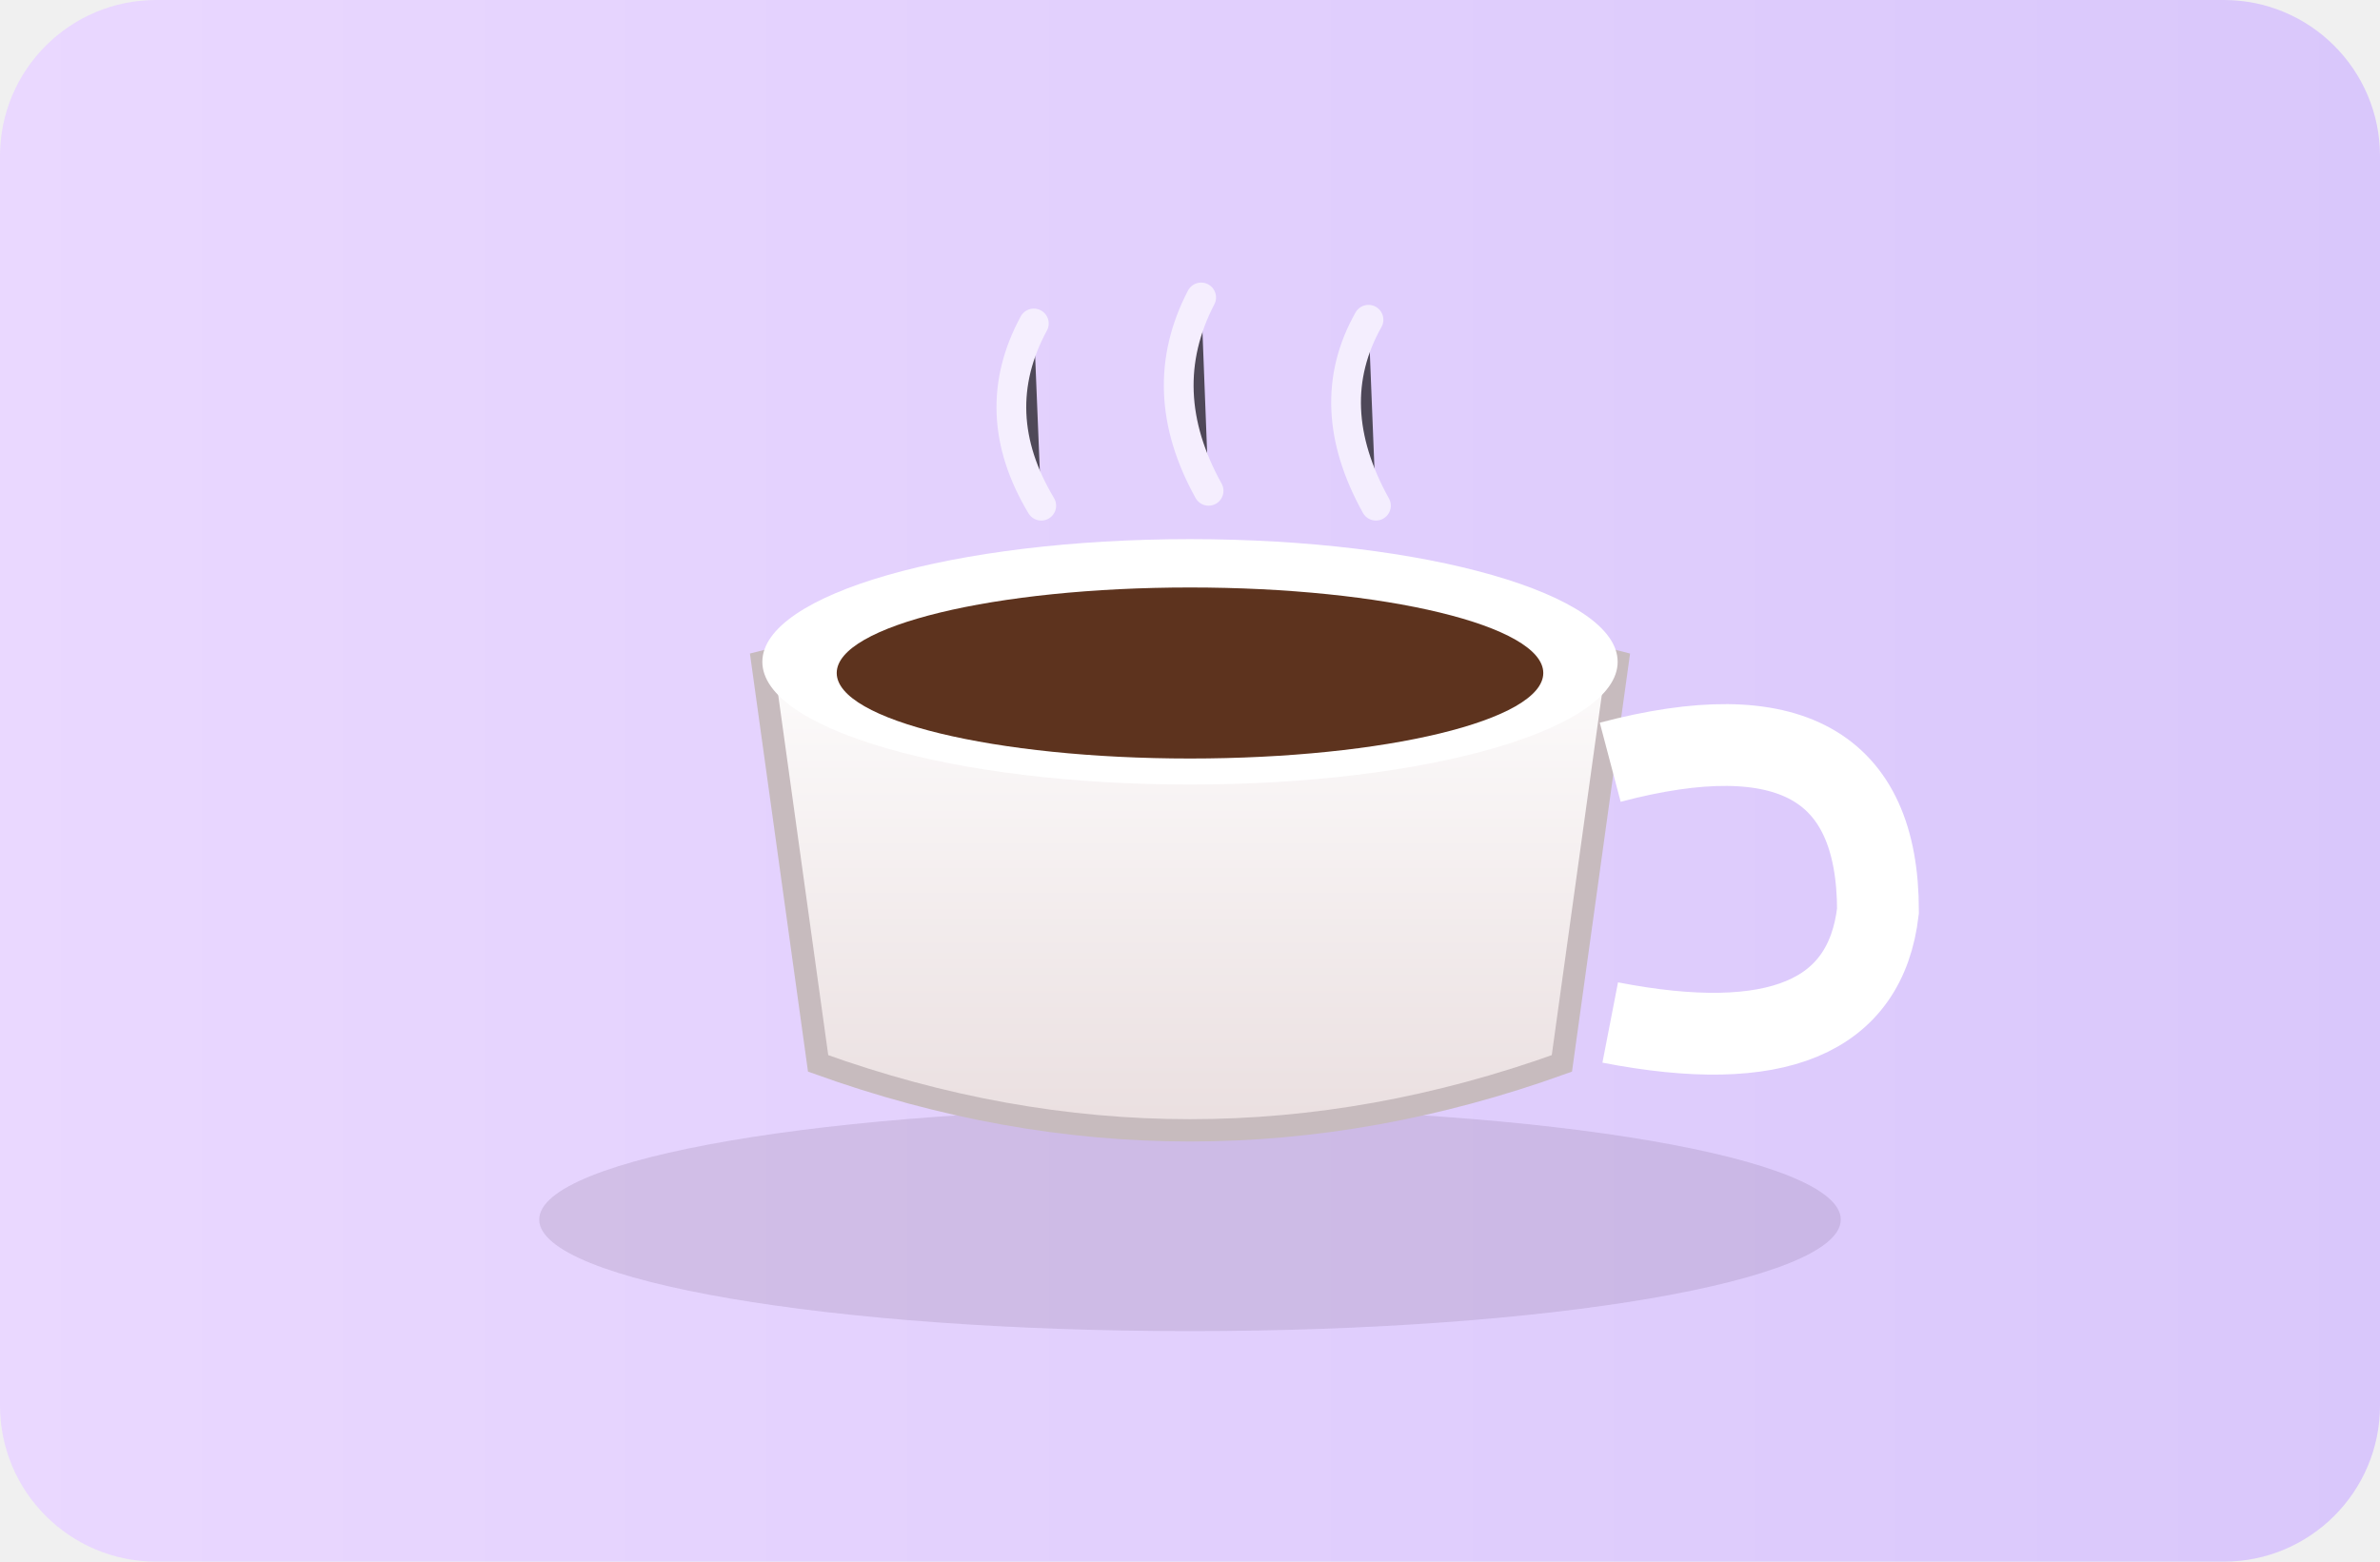
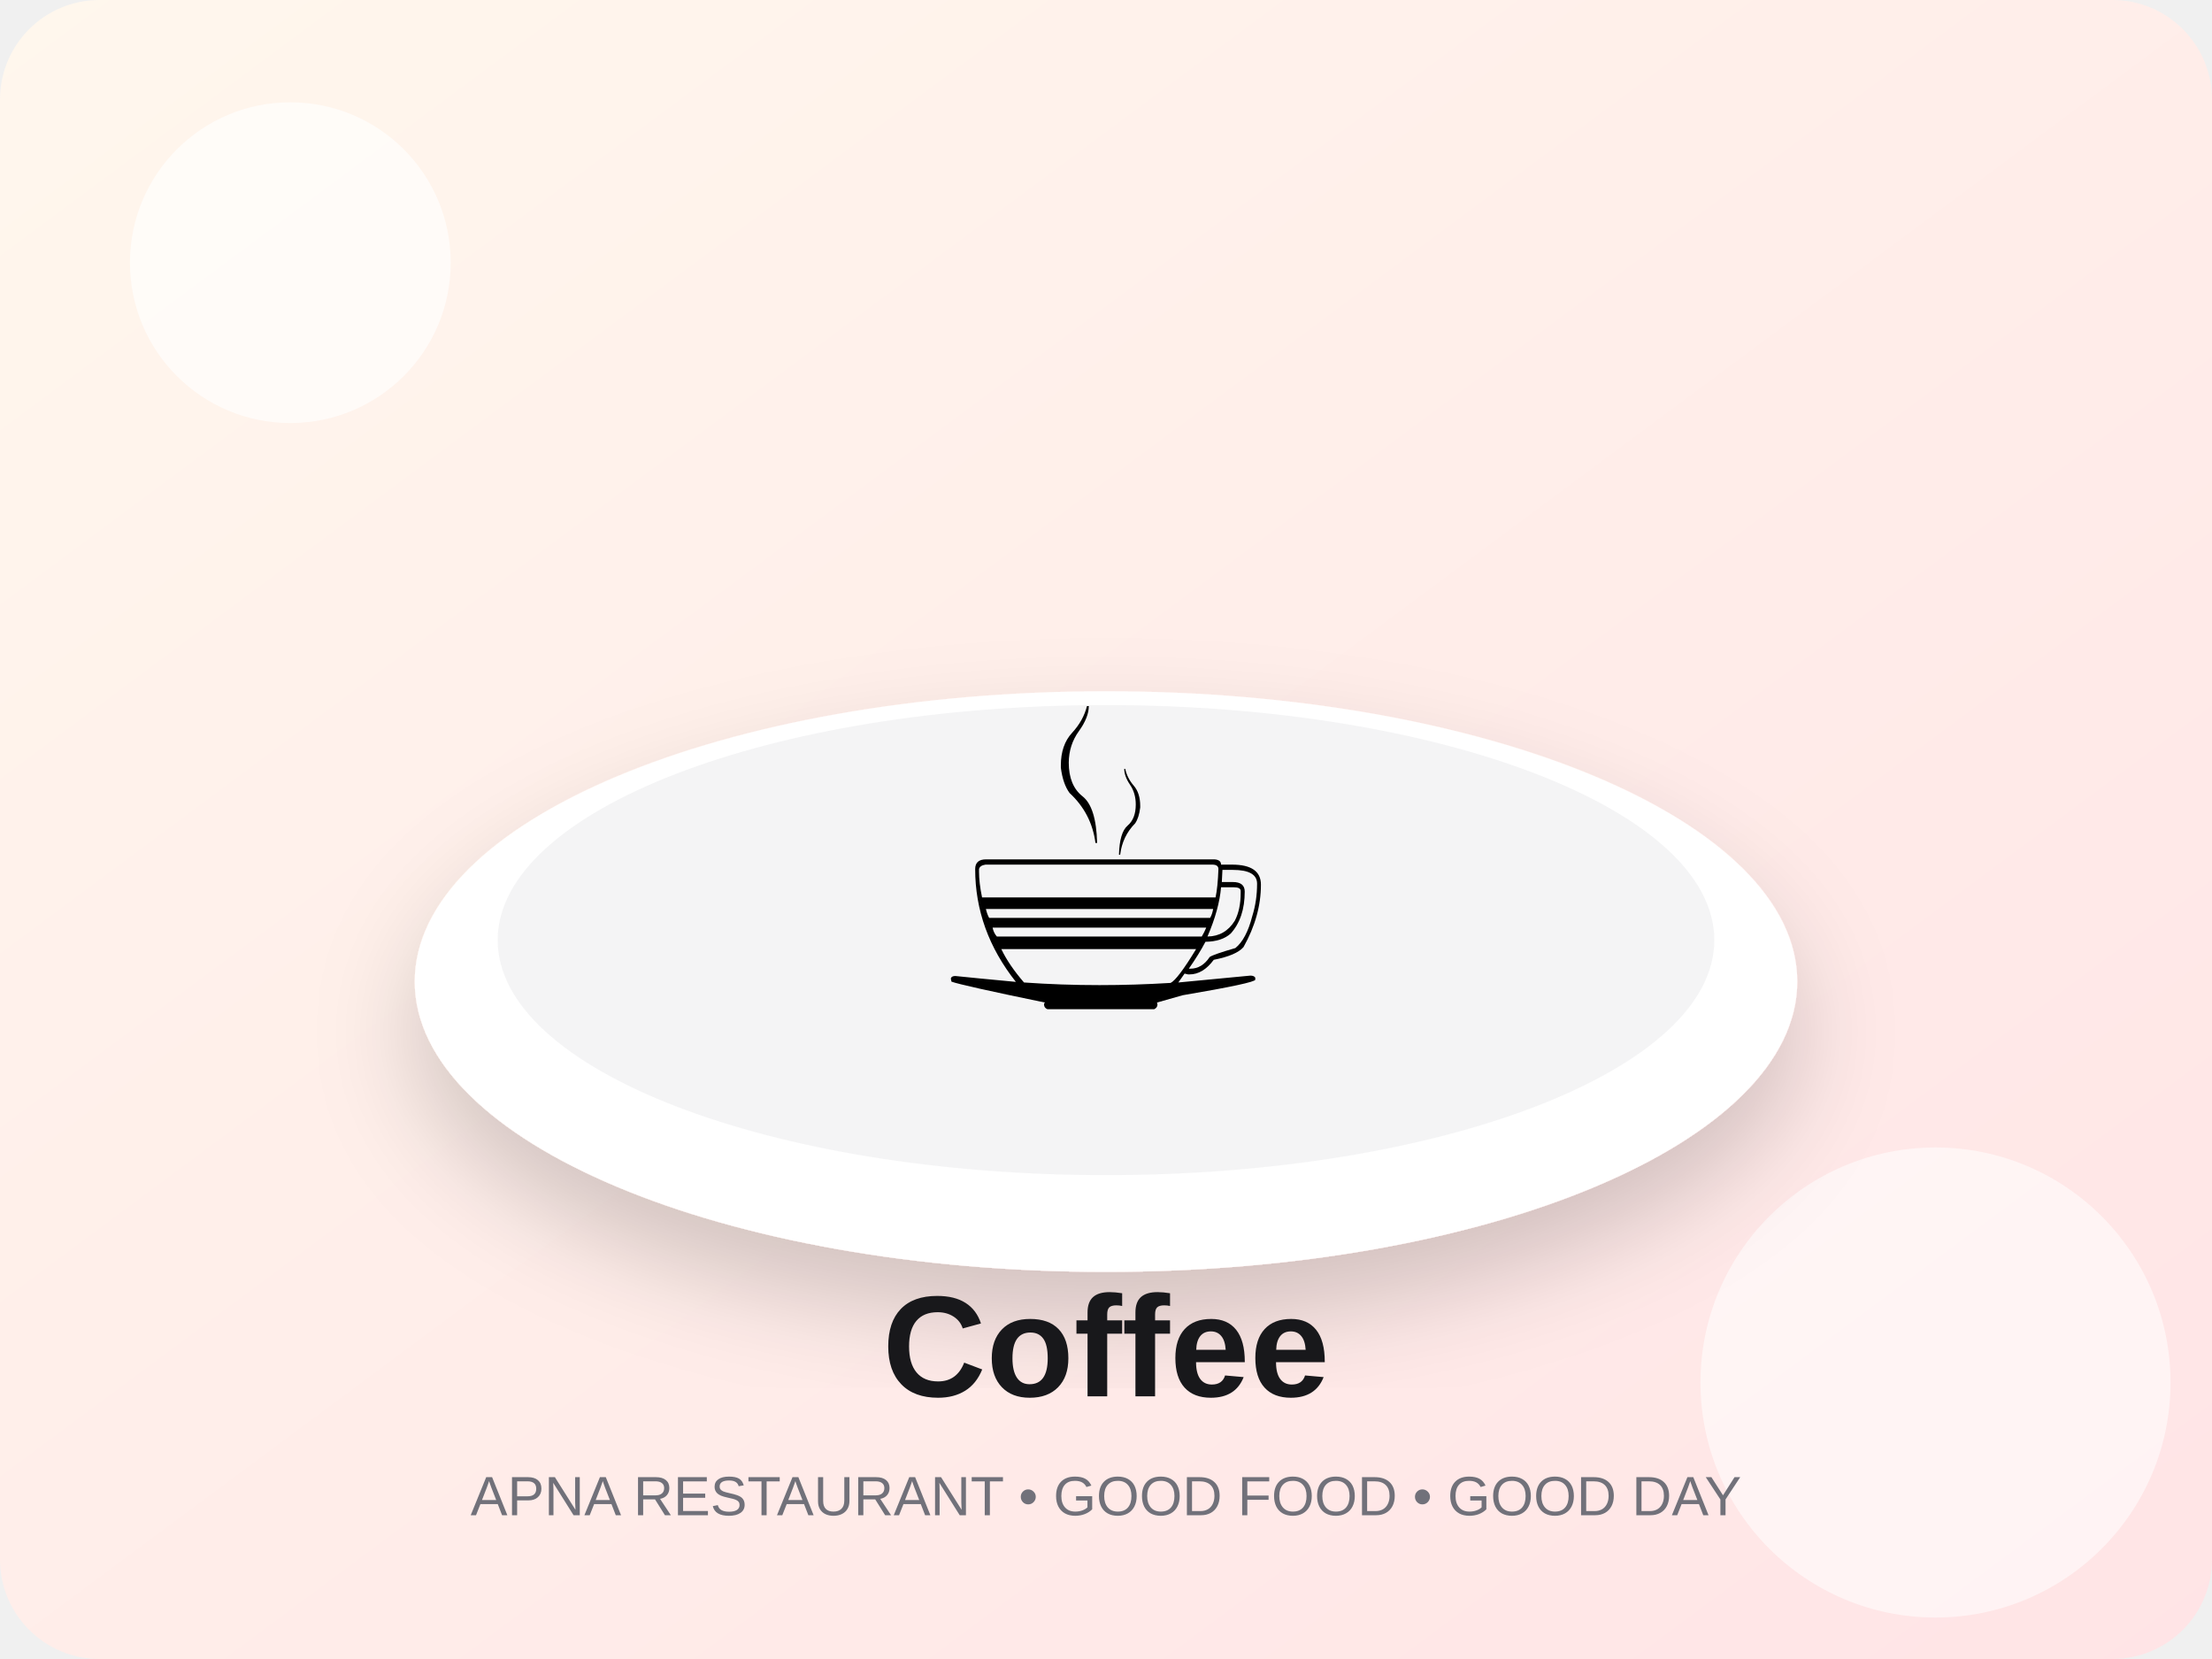
- <svg xmlns="http://www.w3.org/2000/svg" viewBox="0 0 640 420">
+ <svg xmlns="http://www.w3.org/2000/svg" width="800" height="600" viewBox="0 0 800 600">
  <defs>
-     <linearGradient id="bg" x1="0" x2="1">
-       <stop stop-color="#ead8ff" />
-       <stop offset="1" stop-color="#d9c7fb" />
+     <linearGradient id="bg" x1="0" y1="0" x2="1" y2="1">
+       <stop offset="0%" stop-color="#fff7ed" />
+       <stop offset="100%" stop-color="#ffe4e6" />
    </linearGradient>
-     <linearGradient id="cup" x1="0" x2="0" y1="0" y2="1">
-       <stop stop-color="#fff" />
-       <stop offset="1" stop-color="#eadfe0" />
-     </linearGradient>
+     <filter id="shadow" x="-20%" y="-20%" width="140%" height="140%">
+       <feDropShadow dx="0" dy="18" stdDeviation="18" flood-opacity=".18" />
+     </filter>
  </defs>
-   <rect width="640" height="420" rx="42" fill="url(#bg)" />
-   <ellipse cx="320" cy="328" rx="175" ry="30" fill="#725d80" opacity=".18" />
-   <path d="M205 178 Q320 148 435 178 L420 286 Q320 322 220 286Z" fill="url(#cup)" stroke="#c7bbbe" stroke-width="6" />
-   <ellipse cx="320" cy="178" rx="115" ry="33" fill="#fff" />
-   <ellipse cx="320" cy="181" rx="95" ry="23" fill="#5d331e" />
-   <path d="M433 205 Q505 186 505 245 Q500 288 433 275" fill="none" stroke="#fff" stroke-width="22" />
-   <g stroke="#ffffff" stroke-width="8" stroke-linecap="round" opacity=".65">
-     <path d="M280 136 Q265 111 278 87" />
-     <path d="M325 132 Q310 105 323 80" />
-     <path d="M370 136 Q355 109 368 86" />
+   <rect width="800" height="600" rx="36" fill="url(#bg)" />
+   <circle cx="105" cy="95" r="58" fill="#ffffff" opacity=".65" />
+   <circle cx="700" cy="500" r="85" fill="#ffffff" opacity=".55" />
+   <g filter="url(#shadow)">
+     <ellipse cx="400" cy="355" rx="250" ry="105" fill="#fff" opacity=".98" />
+     <ellipse cx="400" cy="340" rx="220" ry="85" fill="#f4f4f5" />
  </g>
+   <text x="400" y="365" text-anchor="middle" font-size="150" font-family="Segoe UI Emoji, Apple Color Emoji, Noto Color Emoji, sans-serif">☕</text>
+   <text x="400" y="505" text-anchor="middle" font-family="Arial, sans-serif" font-size="52" font-weight="700" fill="#18181b">Coffee</text>
+   <text x="400" y="548" text-anchor="middle" font-family="Arial, sans-serif" font-size="20" fill="#71717a">APNA RESTAURANT • GOOD FOOD • GOOD DAY</text>
</svg>
